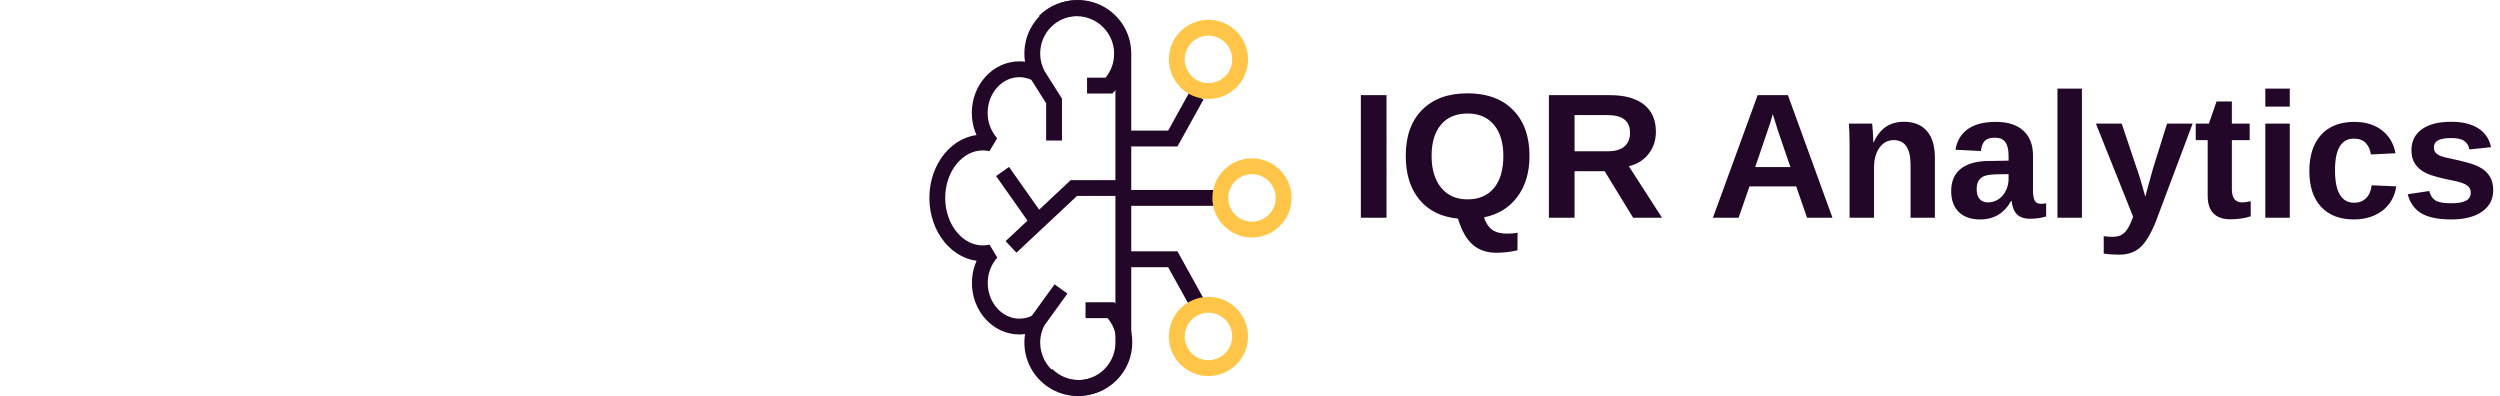
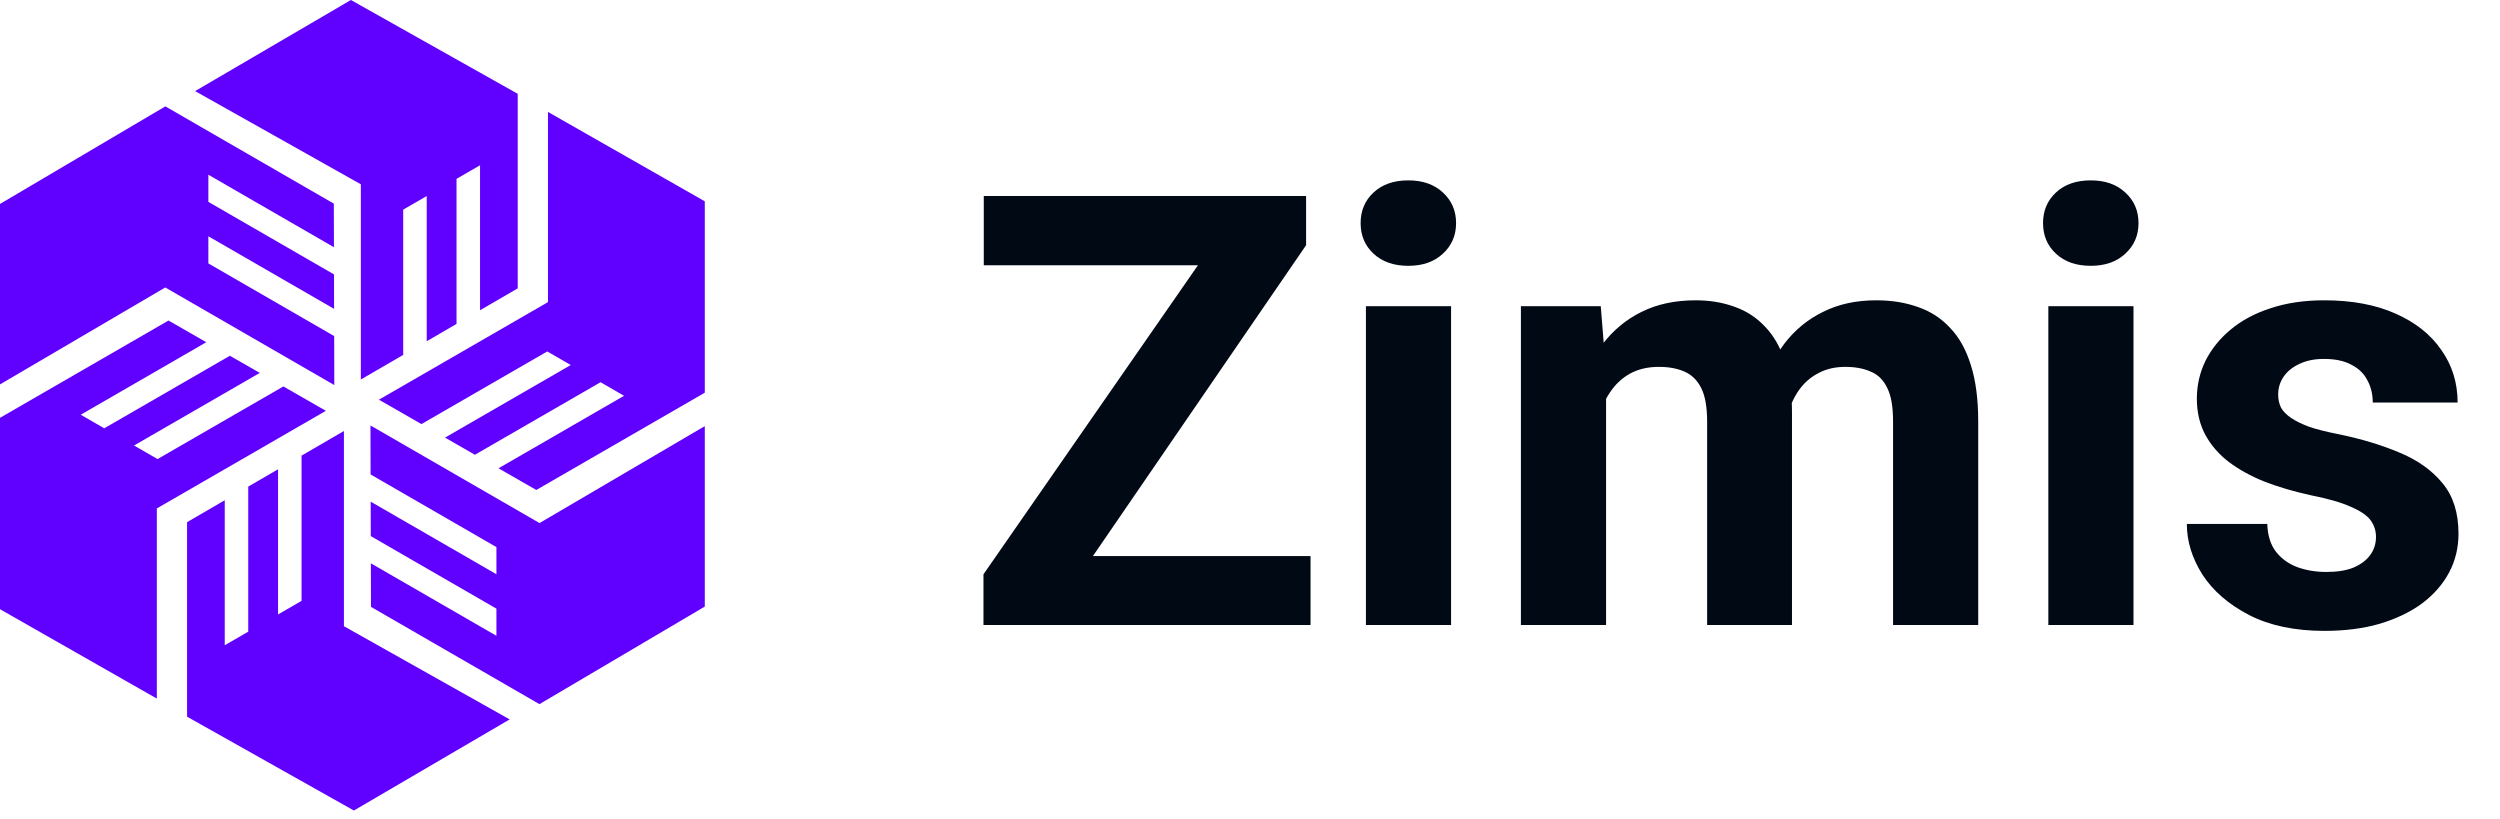
- <svg xmlns="http://www.w3.org/2000/svg" width="240px" height="38px" viewBox="0 0 340 200">
-   <g transform="translate(0, 0)">
-     <path d="M106,27A23,23,0,1,0,62.45,37.33a18.45,18.45,0,0,0-9-2.33c-11,0-20,9.85-20,22a23.09,23.09,0,0,0,5.81,15.5A19.12,19.12,0,0,0,35,72c-12.7,0-23,12.54-23,28s10.3,28,23,28a19.12,19.12,0,0,0,4.31-.5A23.09,23.09,0,0,0,33.5,143c0,12.15,9,22,20,22a18.45,18.45,0,0,0,9-2.33A23,23,0,1,0,106,173c0-.34,0-0.67,0-1h0V28h0C106,27.67,106,27.34,106,27Z" fill="none" stroke="#220728" stroke-linejoin="bevel" stroke-width="8" />
-     <path d="M67.26,189.26a23,23,0,0,0,32.53-32.53H86.9" fill="none" stroke="#220728" stroke-miterlimit="10" stroke-width="8" />
-     <path d="M66.26,10.74A23,23,0,0,1,98.79,43.26H87.67" fill="none" stroke="#220728" stroke-miterlimit="10" stroke-width="8" />
-     <polyline points="106 95 81 95 49.25 124.76" fill="none" stroke="#220728" stroke-miterlimit="10" stroke-width="8" />
-     <line x1="44.97" y1="86.65" x2="62.45" y2="111.44" fill="none" stroke="#220728" stroke-miterlimit="10" stroke-width="8" />
-     <line x1="62.45" y1="162.67" x2="74.5" y2="146" fill="none" stroke="#220728" stroke-miterlimit="10" stroke-width="8" />
-     <polyline points="62.45 37.49 71 51 71 71" fill="none" stroke="#220728" stroke-miterlimit="10" stroke-width="8" />
-     <line x1="152" y1="100" x2="104" y2="100" fill="none" stroke="#220728" stroke-miterlimit="10" stroke-width="8" />
-     <polyline points="107 131 131 131 143 152.67" fill="none" stroke="#220728" stroke-miterlimit="10" stroke-width="8" />
-     <polyline points="107 70 131 70 143 48.33" fill="none" stroke="#220728" stroke-miterlimit="10" stroke-width="8" />
-     <circle cx="171" cy="100" r="16" fill="none" stroke="#ffc548" stroke-miterlimit="10" stroke-width="8" />
-     <circle cx="149" cy="170" r="16" fill="none" stroke="#ffc548" stroke-miterlimit="10" stroke-width="8" />
-     <circle cx="149" cy="30" r="16" fill="none" stroke="#ffc548" stroke-miterlimit="10" stroke-width="8" />
-   </g>
-   <text x="220" y="110" font-family="Arial, sans-serif" font-size="90" font-weight="bold" fill="#220728">IQR Analytics</text>
+ <svg xmlns="http://www.w3.org/2000/svg" width="116" height="38" viewBox="0 0 116 38" fill="none">
+   <path d="M60.809 25.801V29H46.699V25.801H60.809ZM60.603 11.377L48.518 29H45.633V26.648L57.815 9.094H60.603V11.377ZM59.195 9.094V12.307H45.647V9.094H59.195ZM67.33 14.207V29H63.379V14.207H67.33ZM63.133 10.352C63.133 9.777 63.333 9.303 63.734 8.93C64.135 8.556 64.673 8.369 65.348 8.369C66.013 8.369 66.546 8.556 66.947 8.93C67.357 9.303 67.562 9.777 67.562 10.352C67.562 10.926 67.357 11.4 66.947 11.773C66.546 12.147 66.013 12.334 65.348 12.334C64.673 12.334 64.135 12.147 63.734 11.773C63.333 11.4 63.133 10.926 63.133 10.352ZM74.522 17.27V29H70.57V14.207H74.275L74.522 17.27ZM73.975 21.084H72.881C72.881 20.054 73.004 19.106 73.25 18.24C73.505 17.365 73.874 16.609 74.357 15.971C74.85 15.324 75.456 14.822 76.176 14.467C76.896 14.111 77.73 13.934 78.678 13.934C79.334 13.934 79.936 14.034 80.482 14.234C81.029 14.426 81.499 14.731 81.891 15.15C82.292 15.56 82.602 16.098 82.82 16.764C83.039 17.42 83.148 18.208 83.148 19.129V29H79.211V19.566C79.211 18.892 79.12 18.372 78.938 18.008C78.755 17.643 78.495 17.388 78.158 17.242C77.83 17.096 77.434 17.023 76.969 17.023C76.458 17.023 76.012 17.128 75.629 17.338C75.255 17.547 74.945 17.839 74.699 18.213C74.453 18.578 74.271 19.006 74.152 19.498C74.034 19.99 73.975 20.519 73.975 21.084ZM82.779 20.633L81.371 20.811C81.371 19.844 81.49 18.947 81.727 18.117C81.973 17.288 82.333 16.559 82.807 15.93C83.29 15.301 83.887 14.813 84.598 14.467C85.309 14.111 86.129 13.934 87.059 13.934C87.769 13.934 88.417 14.038 89 14.248C89.583 14.449 90.08 14.772 90.49 15.219C90.909 15.656 91.228 16.23 91.447 16.941C91.675 17.652 91.789 18.523 91.789 19.553V29H87.838V19.553C87.838 18.869 87.747 18.35 87.564 17.994C87.391 17.63 87.136 17.379 86.799 17.242C86.471 17.096 86.079 17.023 85.623 17.023C85.149 17.023 84.734 17.119 84.379 17.311C84.023 17.493 83.727 17.748 83.49 18.076C83.253 18.404 83.076 18.787 82.957 19.225C82.838 19.653 82.779 20.122 82.779 20.633ZM98.994 14.207V29H95.043V14.207H98.994ZM94.797 10.352C94.797 9.777 94.997 9.303 95.398 8.93C95.799 8.556 96.337 8.369 97.012 8.369C97.677 8.369 98.21 8.556 98.611 8.93C99.022 9.303 99.227 9.777 99.227 10.352C99.227 10.926 99.022 11.4 98.611 11.773C98.21 12.147 97.677 12.334 97.012 12.334C96.337 12.334 95.799 12.147 95.398 11.773C94.997 11.4 94.797 10.926 94.797 10.352ZM110.246 24.912C110.246 24.63 110.164 24.374 110 24.146C109.836 23.919 109.531 23.709 109.084 23.518C108.646 23.317 108.013 23.135 107.184 22.971C106.436 22.807 105.739 22.602 105.092 22.355C104.454 22.1 103.898 21.795 103.424 21.439C102.959 21.084 102.594 20.665 102.33 20.182C102.066 19.689 101.934 19.129 101.934 18.5C101.934 17.88 102.066 17.297 102.33 16.75C102.604 16.203 102.991 15.72 103.492 15.301C104.003 14.872 104.622 14.54 105.352 14.303C106.09 14.057 106.919 13.934 107.84 13.934C109.125 13.934 110.228 14.139 111.148 14.549C112.078 14.959 112.789 15.524 113.281 16.244C113.783 16.955 114.033 17.766 114.033 18.678H110.096C110.096 18.295 110.014 17.953 109.85 17.652C109.695 17.342 109.449 17.101 109.111 16.928C108.783 16.745 108.355 16.654 107.826 16.654C107.389 16.654 107.01 16.732 106.691 16.887C106.372 17.033 106.126 17.233 105.953 17.488C105.789 17.734 105.707 18.008 105.707 18.309C105.707 18.537 105.753 18.741 105.844 18.924C105.944 19.097 106.104 19.256 106.322 19.402C106.541 19.548 106.824 19.685 107.17 19.812C107.525 19.931 107.963 20.04 108.482 20.141C109.549 20.359 110.501 20.646 111.34 21.002C112.178 21.348 112.844 21.822 113.336 22.424C113.828 23.016 114.074 23.796 114.074 24.762C114.074 25.418 113.928 26.02 113.637 26.566C113.345 27.113 112.926 27.592 112.379 28.002C111.832 28.403 111.176 28.717 110.41 28.945C109.654 29.164 108.801 29.273 107.854 29.273C106.477 29.273 105.311 29.027 104.354 28.535C103.406 28.043 102.686 27.419 102.193 26.662C101.71 25.896 101.469 25.113 101.469 24.311H105.201C105.219 24.848 105.356 25.281 105.611 25.609C105.876 25.938 106.208 26.174 106.609 26.32C107.02 26.466 107.462 26.539 107.936 26.539C108.446 26.539 108.87 26.471 109.207 26.334C109.544 26.188 109.799 25.997 109.973 25.76C110.155 25.514 110.246 25.231 110.246 24.912Z" fill="#010915" />
+   <path d="M7.668 13.338L0 17.836V9.463L7.672 4.936L15.489 9.449L15.495 11.471L9.668 8.107V9.367L15.498 12.733L15.502 14.331L9.668 10.963L9.668 12.223L15.506 15.594L15.512 17.867L7.668 13.338Z" fill="#6000FF" />
+   <path d="M0 28.267V19.387L7.818 14.873L9.571 15.879L3.746 19.243L4.837 19.873L10.666 16.507L12.053 17.303L6.219 20.671L7.31 21.301L13.148 17.931L15.12 19.062L7.277 23.591V32.414L0 28.267Z" fill="#6000FF" />
+   <path d="M8.68 33.254V24.228L10.428 23.212L10.428 29.939L11.519 29.309V22.578L12.901 21.775V28.511L13.992 27.881V21.141L15.958 19.999V29.056L23.648 33.38L16.42 37.608L8.68 33.254Z" fill="#6000FF" />
+   <path d="M17.214 28.159L17.208 26.138L23.034 29.501V28.241L17.204 24.875L17.2 23.277L23.034 26.645V25.385L17.196 22.015L17.19 19.741L25.034 24.27L32.702 19.772V28.145L25.03 32.672L17.214 28.159Z" fill="#6000FF" />
+   <path d="M23.131 21.729L28.956 18.365L27.865 17.735L22.035 21.101L20.649 20.305L26.483 16.937L25.392 16.307L19.554 19.677L17.582 18.546L25.426 14.018V5.194L32.702 9.341V18.221L24.884 22.735L23.131 21.729Z" fill="#6000FF" />
+   <path d="M16.743 8.551L9.053 4.227L16.282 0L24.022 4.353V13.38L22.274 14.395V7.668L21.183 8.298V15.029L19.8 15.833V9.096L18.709 9.726V16.467L16.743 17.609V8.551Z" fill="#6000FF" />
+   <path d="M15.132 16.801L15.13 15.81L9.291 12.439L9.292 10.313L15.123 13.68L15.122 12.949L9.292 9.583V7.458L15.116 10.819L15.113 9.665L7.672 5.37L0.373 9.677V11.125C3.037 11.085 6.474 11.715 15.132 16.801Z" fill="#6000FF" />
+   <path d="M29.029 29.877L32.325 27.931V20.427L25.034 24.704C25.034 24.704 27.568 27.591 29.029 29.877Z" fill="#6000FF" />
+   <path d="M23.882 21.728L29.706 18.366L27.865 17.302L22.035 20.669L21.401 20.304L27.233 16.937L25.392 15.874L19.553 19.245L18.334 18.545L25.8 14.234V5.84L32.326 9.559V18.005L24.883 22.302L23.882 21.728Z" fill="#6000FF" />
+   <path d="M17.117 8.332L9.805 4.221L16.284 0.432L23.645 4.573V13.164L22.647 13.744V7.019L20.806 8.082V14.814L20.174 15.181V8.447L18.332 9.51V16.251L17.117 16.957V8.332Z" fill="#6000FF" />
</svg>
